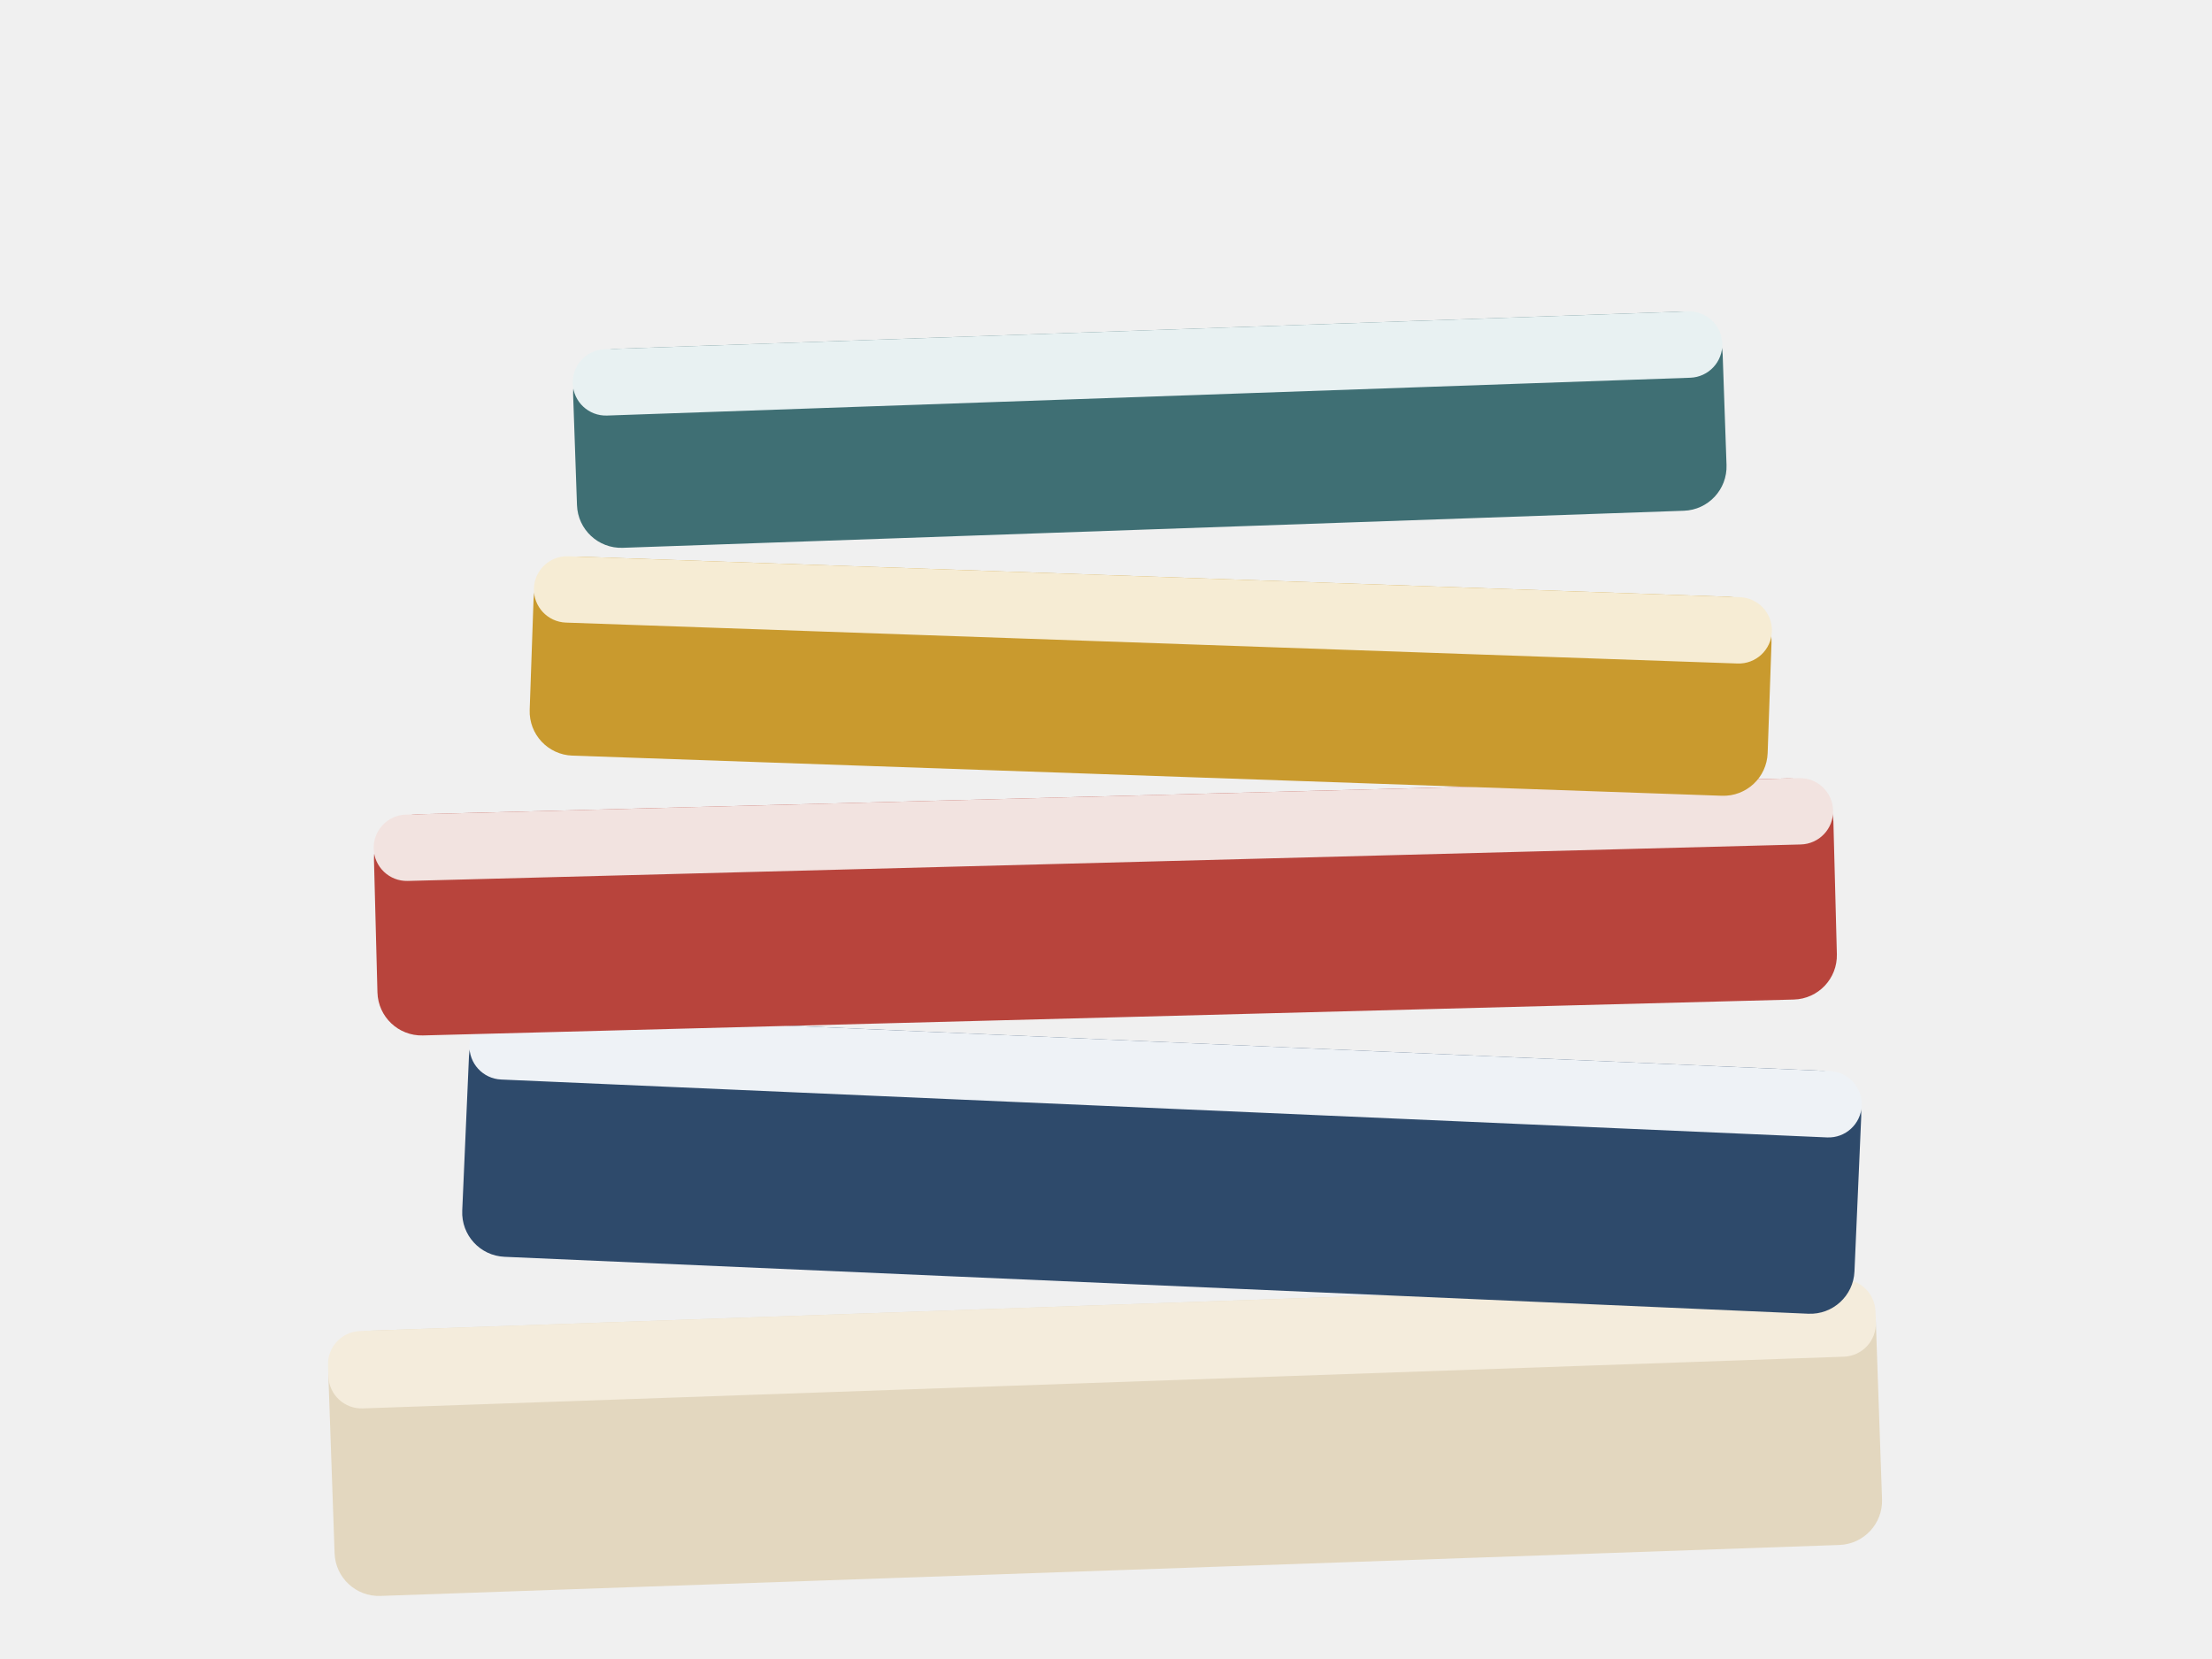
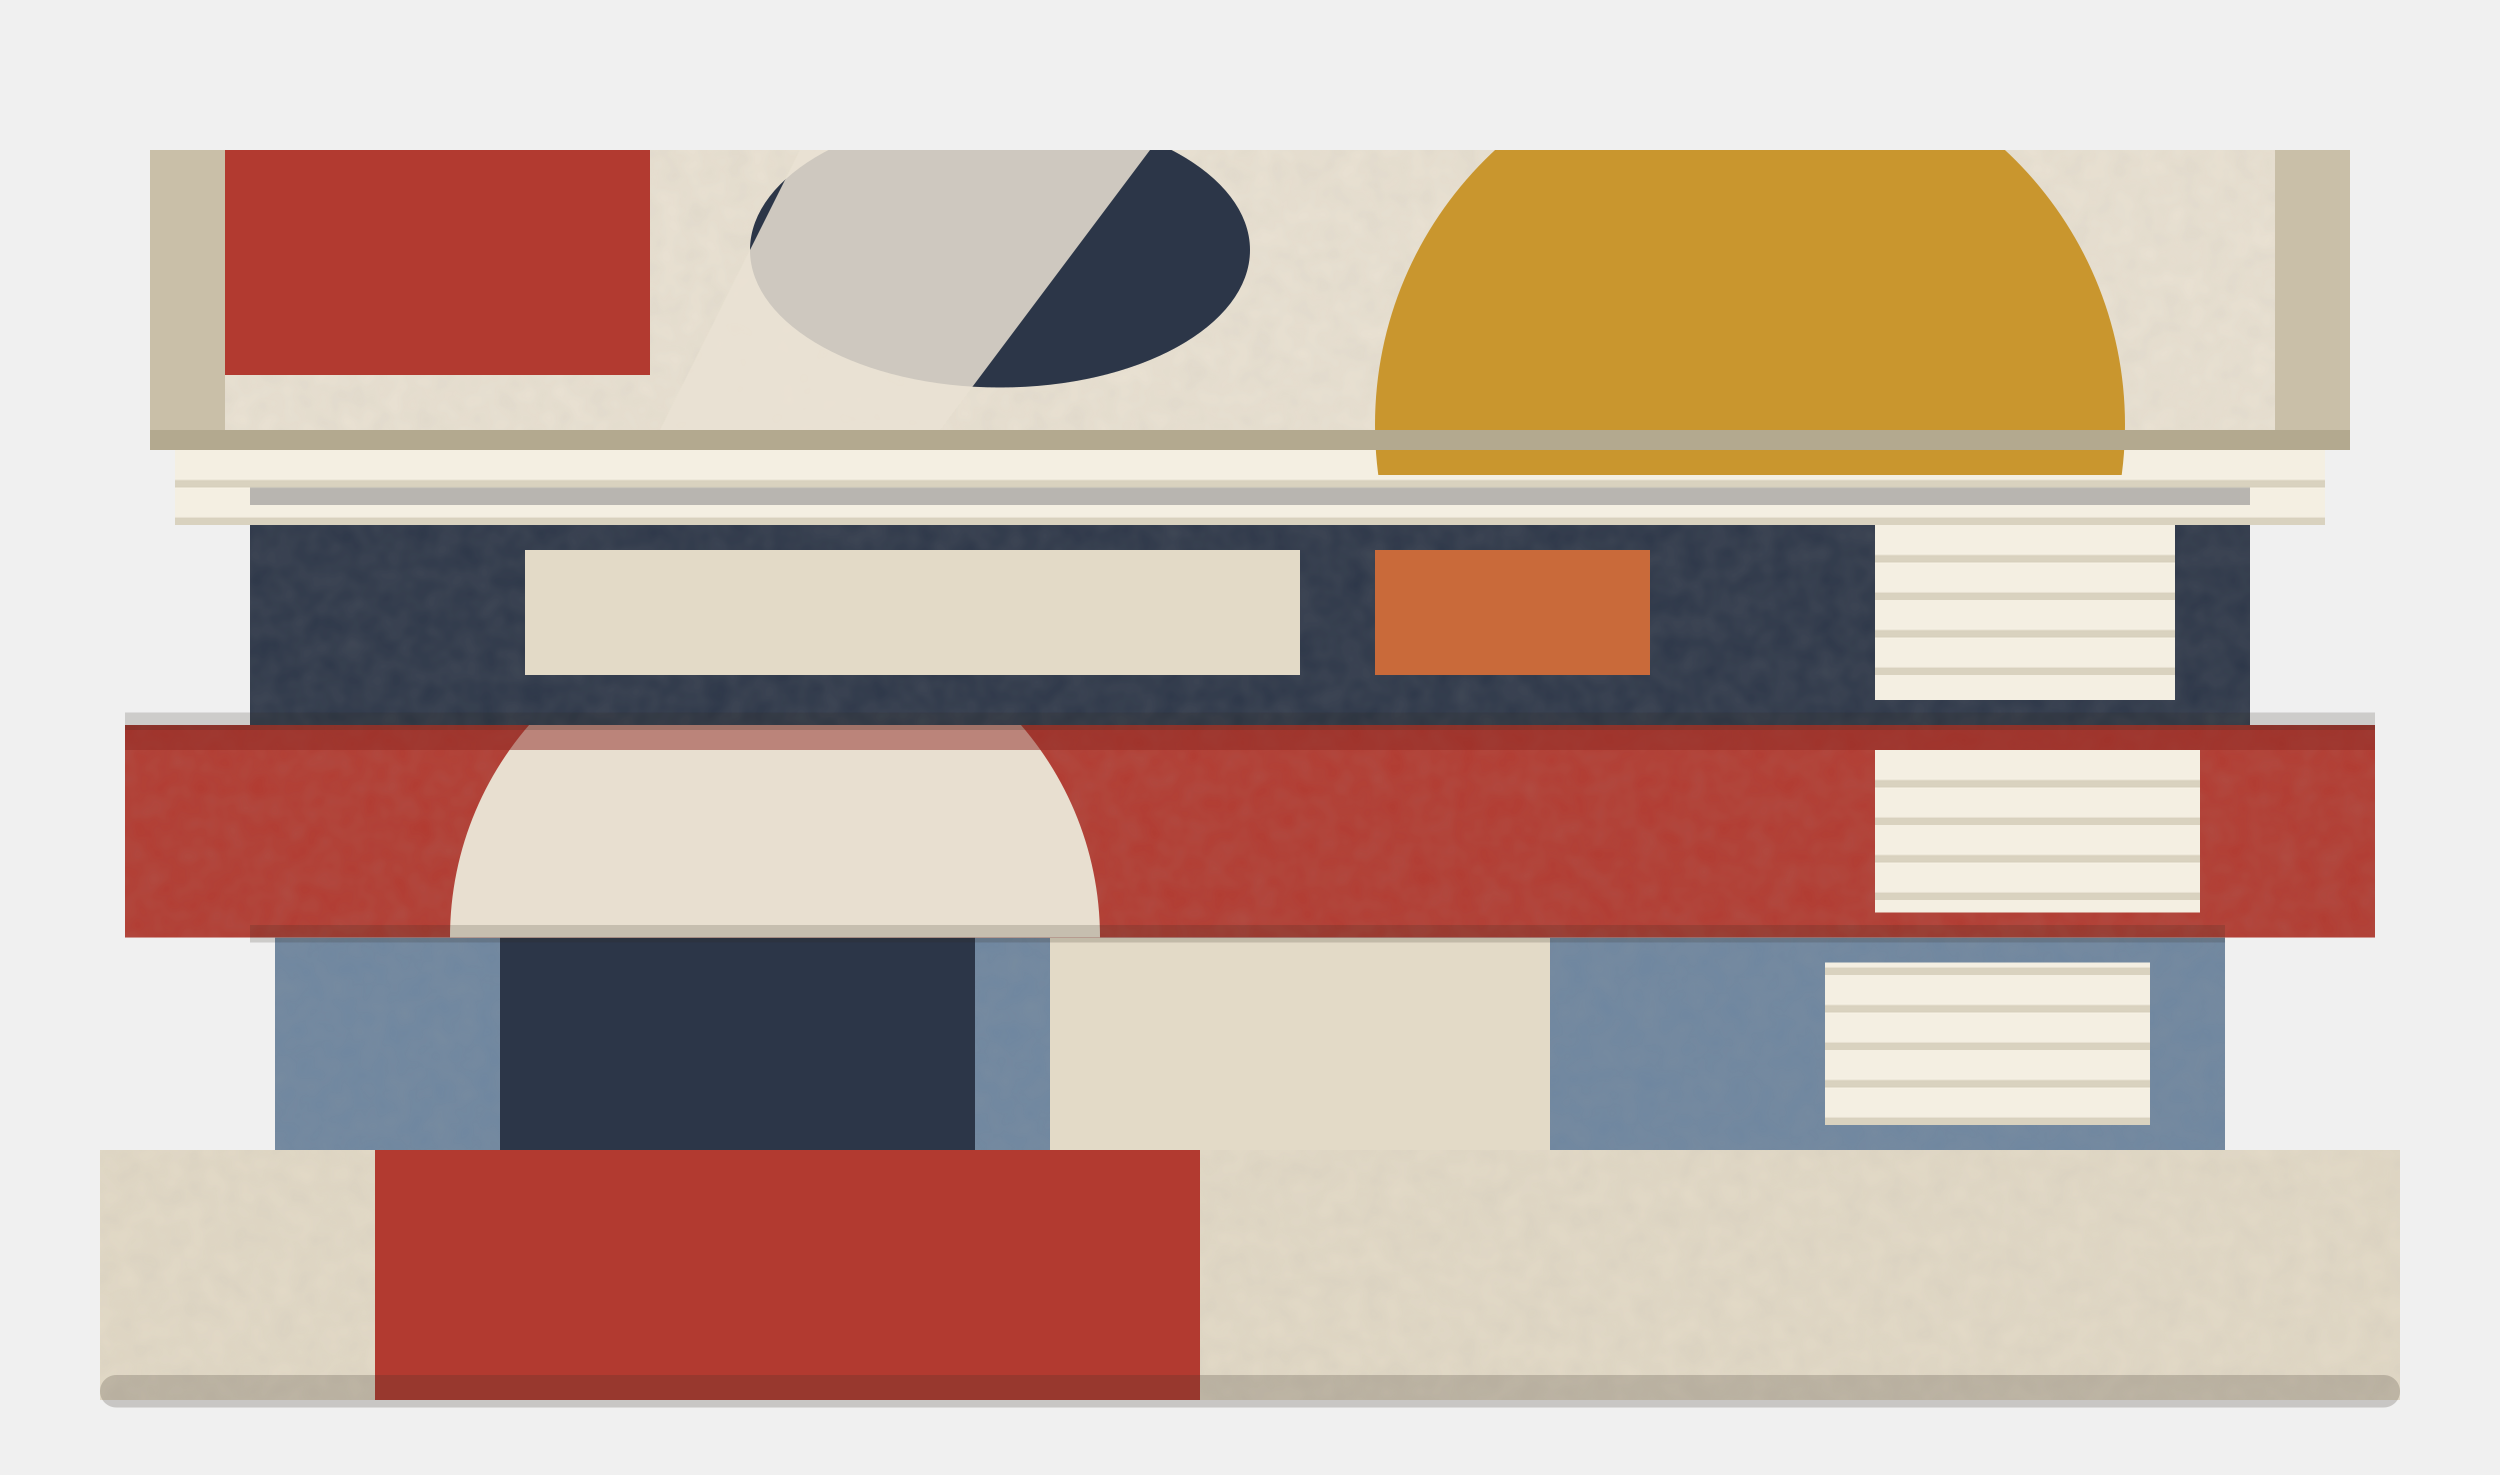
- <svg xmlns="http://www.w3.org/2000/svg" viewBox="0 0 200 150">
-   <g stroke-linejoin="round">
-     <g transform="rotate(-2 100 132)">
-       <rect x="30" y="118" width="140" height="24" rx="4" fill="#e3d7bf" />
-       <rect x="30" y="118" width="140" height="7" rx="3" fill="#f4ecdc" />
+ <svg xmlns="http://www.w3.org/2000/svg" viewBox="0 0 200 118">
+   <defs>
+     <filter id="cloth" x="0" y="0" width="100%" height="100%">
+       <feTurbulence type="fractalNoise" baseFrequency="0.55" numOctaves="2" seed="11" result="n" />
+       <feColorMatrix in="n" type="matrix" values="0 0 0 0 0.4  0 0 0 0 0.38  0 0 0 0 0.34  0 0 0 0.16 0" />
+       <feComposite operator="in" in2="SourceGraphic" />
+     </filter>
+     <pattern id="pages" width="4" height="3" patternUnits="userSpaceOnUse">
+       <rect width="4" height="3" fill="#f4efe2" />
+       <rect y="2.4" width="4" height="0.6" fill="#d9d2bf" />
+     </pattern>
+     <clipPath id="c1">
+       <rect x="12" y="12" width="176" height="26" />
+     </clipPath>
+     <clipPath id="c3">
+       <rect x="10" y="58" width="180" height="19" />
+     </clipPath>
+   </defs>
+   <g>
+     <rect x="8" y="92" width="184" height="20" fill="#e3dac7" />
+     <rect x="8" y="92" width="184" height="20" fill="#ffffff" filter="url(#cloth)" />
+     <rect x="30" y="92" width="66" height="20" fill="#b23a30" />
+     <path d="M160 112 A26 26 0 0 0 134 86 L160 86 Z" fill="#2c3648" clip-path="url(#c1)" />
+     <path d="M160 112 A26 26 0 0 0 134 86 L160 86 Z" fill="#2c3648" transform="translate(0,26)" clip-path="url(#c3)" />
+     <rect x="160" y="92" width="26" height="20" fill="url(#pages)" opacity="0" />
+   </g>
+   <g>
+     <rect x="22" y="75" width="156" height="17" fill="#6e86a0" />
+     <rect x="22" y="75" width="156" height="17" fill="#ffffff" filter="url(#cloth)" />
+     <rect x="40" y="75" width="38" height="17" fill="#2c3648" />
+     <rect x="84" y="75" width="40" height="17" fill="#e3dac7" />
+     <rect x="146" y="77" width="26" height="13" fill="url(#pages)" />
+   </g>
+   <g>
+     <rect x="10" y="58" width="180" height="17" fill="#b23a30" />
+     <rect x="10" y="58" width="180" height="17" fill="#ffffff" filter="url(#cloth)" />
+     <path d="M36 75 A26 26 0 0 1 88 75 Z" fill="#e8dfd0" />
+     <rect x="150" y="60" width="26" height="13" fill="url(#pages)" />
+     <rect x="10" y="58" width="180" height="2" fill="#8d2a24" opacity="0.5" />
+   </g>
+   <g>
+     <rect x="20" y="40" width="160" height="18" fill="#2c3648" />
+     <rect x="20" y="40" width="160" height="18" fill="#ffffff" filter="url(#cloth)" />
+     <rect x="42" y="44" width="62" height="10" fill="#e3dac7" />
+     <rect x="110" y="44" width="22" height="10" fill="#c96a3a" />
+     <rect x="150" y="42" width="24" height="14" fill="url(#pages)" />
+   </g>
+   <g>
+     <rect x="14" y="36" width="172" height="6" fill="url(#pages)" />
+     <rect x="12" y="12" width="176" height="24" fill="#eae2d3" />
+     <rect x="12" y="12" width="176" height="24" fill="#ffffff" filter="url(#cloth)" />
+     <g clip-path="url(#c1)">
+       <rect x="18" y="12" width="34" height="18" fill="#b23a30" />
+       <ellipse cx="80" cy="20" rx="20" ry="11" fill="#2c3648" />
+       <circle cx="140" cy="34" r="30" fill="#c9962e" />
+       <path d="M64 12 L92 12 L74 36 L52 36 Z" fill="#eae2d3" opacity="0.85" />
    </g>
-     <g transform="rotate(2.5 100 106)">
-       <rect x="42" y="94" width="126" height="22" rx="4" fill="#2e4a6b" />
-       <rect x="42" y="94" width="126" height="6" rx="3" fill="#eef2f6" />
-     </g>
-     <g transform="rotate(-1.5 100 84)">
-       <rect x="34" y="72" width="132" height="20" rx="4" fill="#b8443c" />
-       <rect x="34" y="72" width="132" height="6" rx="3" fill="#f2e3e0" />
-     </g>
-     <g transform="rotate(2 100 62)">
-       <rect x="48" y="52" width="112" height="18" rx="4" fill="#c99a2e" />
-       <rect x="48" y="52" width="112" height="6" rx="3" fill="#f6ecd4" />
-     </g>
-     <g transform="rotate(-2 100 40)">
-       <rect x="52" y="30" width="104" height="18" rx="4" fill="#3f6f74" />
-       <rect x="52" y="30" width="104" height="6" rx="3" fill="#e8f1f2" />
-     </g>
+     <rect x="12" y="12" width="6" height="24" fill="#c9bfa8" />
+     <rect x="182" y="12" width="6" height="24" fill="#c9bfa8" />
+     <rect x="12" y="34.4" width="176" height="1.6" fill="#b3a98f" />
  </g>
+   <rect x="8" y="110" width="184" height="2.6" rx="1.3" fill="#3c3428" opacity="0.22" />
+   <rect x="20" y="74" width="158" height="1.4" fill="#2b251c" opacity="0.18" />
+   <rect x="10" y="57" width="180" height="1.4" fill="#2b251c" opacity="0.18" />
+   <rect x="20" y="39" width="160" height="1.4" fill="#1d2230" opacity="0.28" />
</svg>
